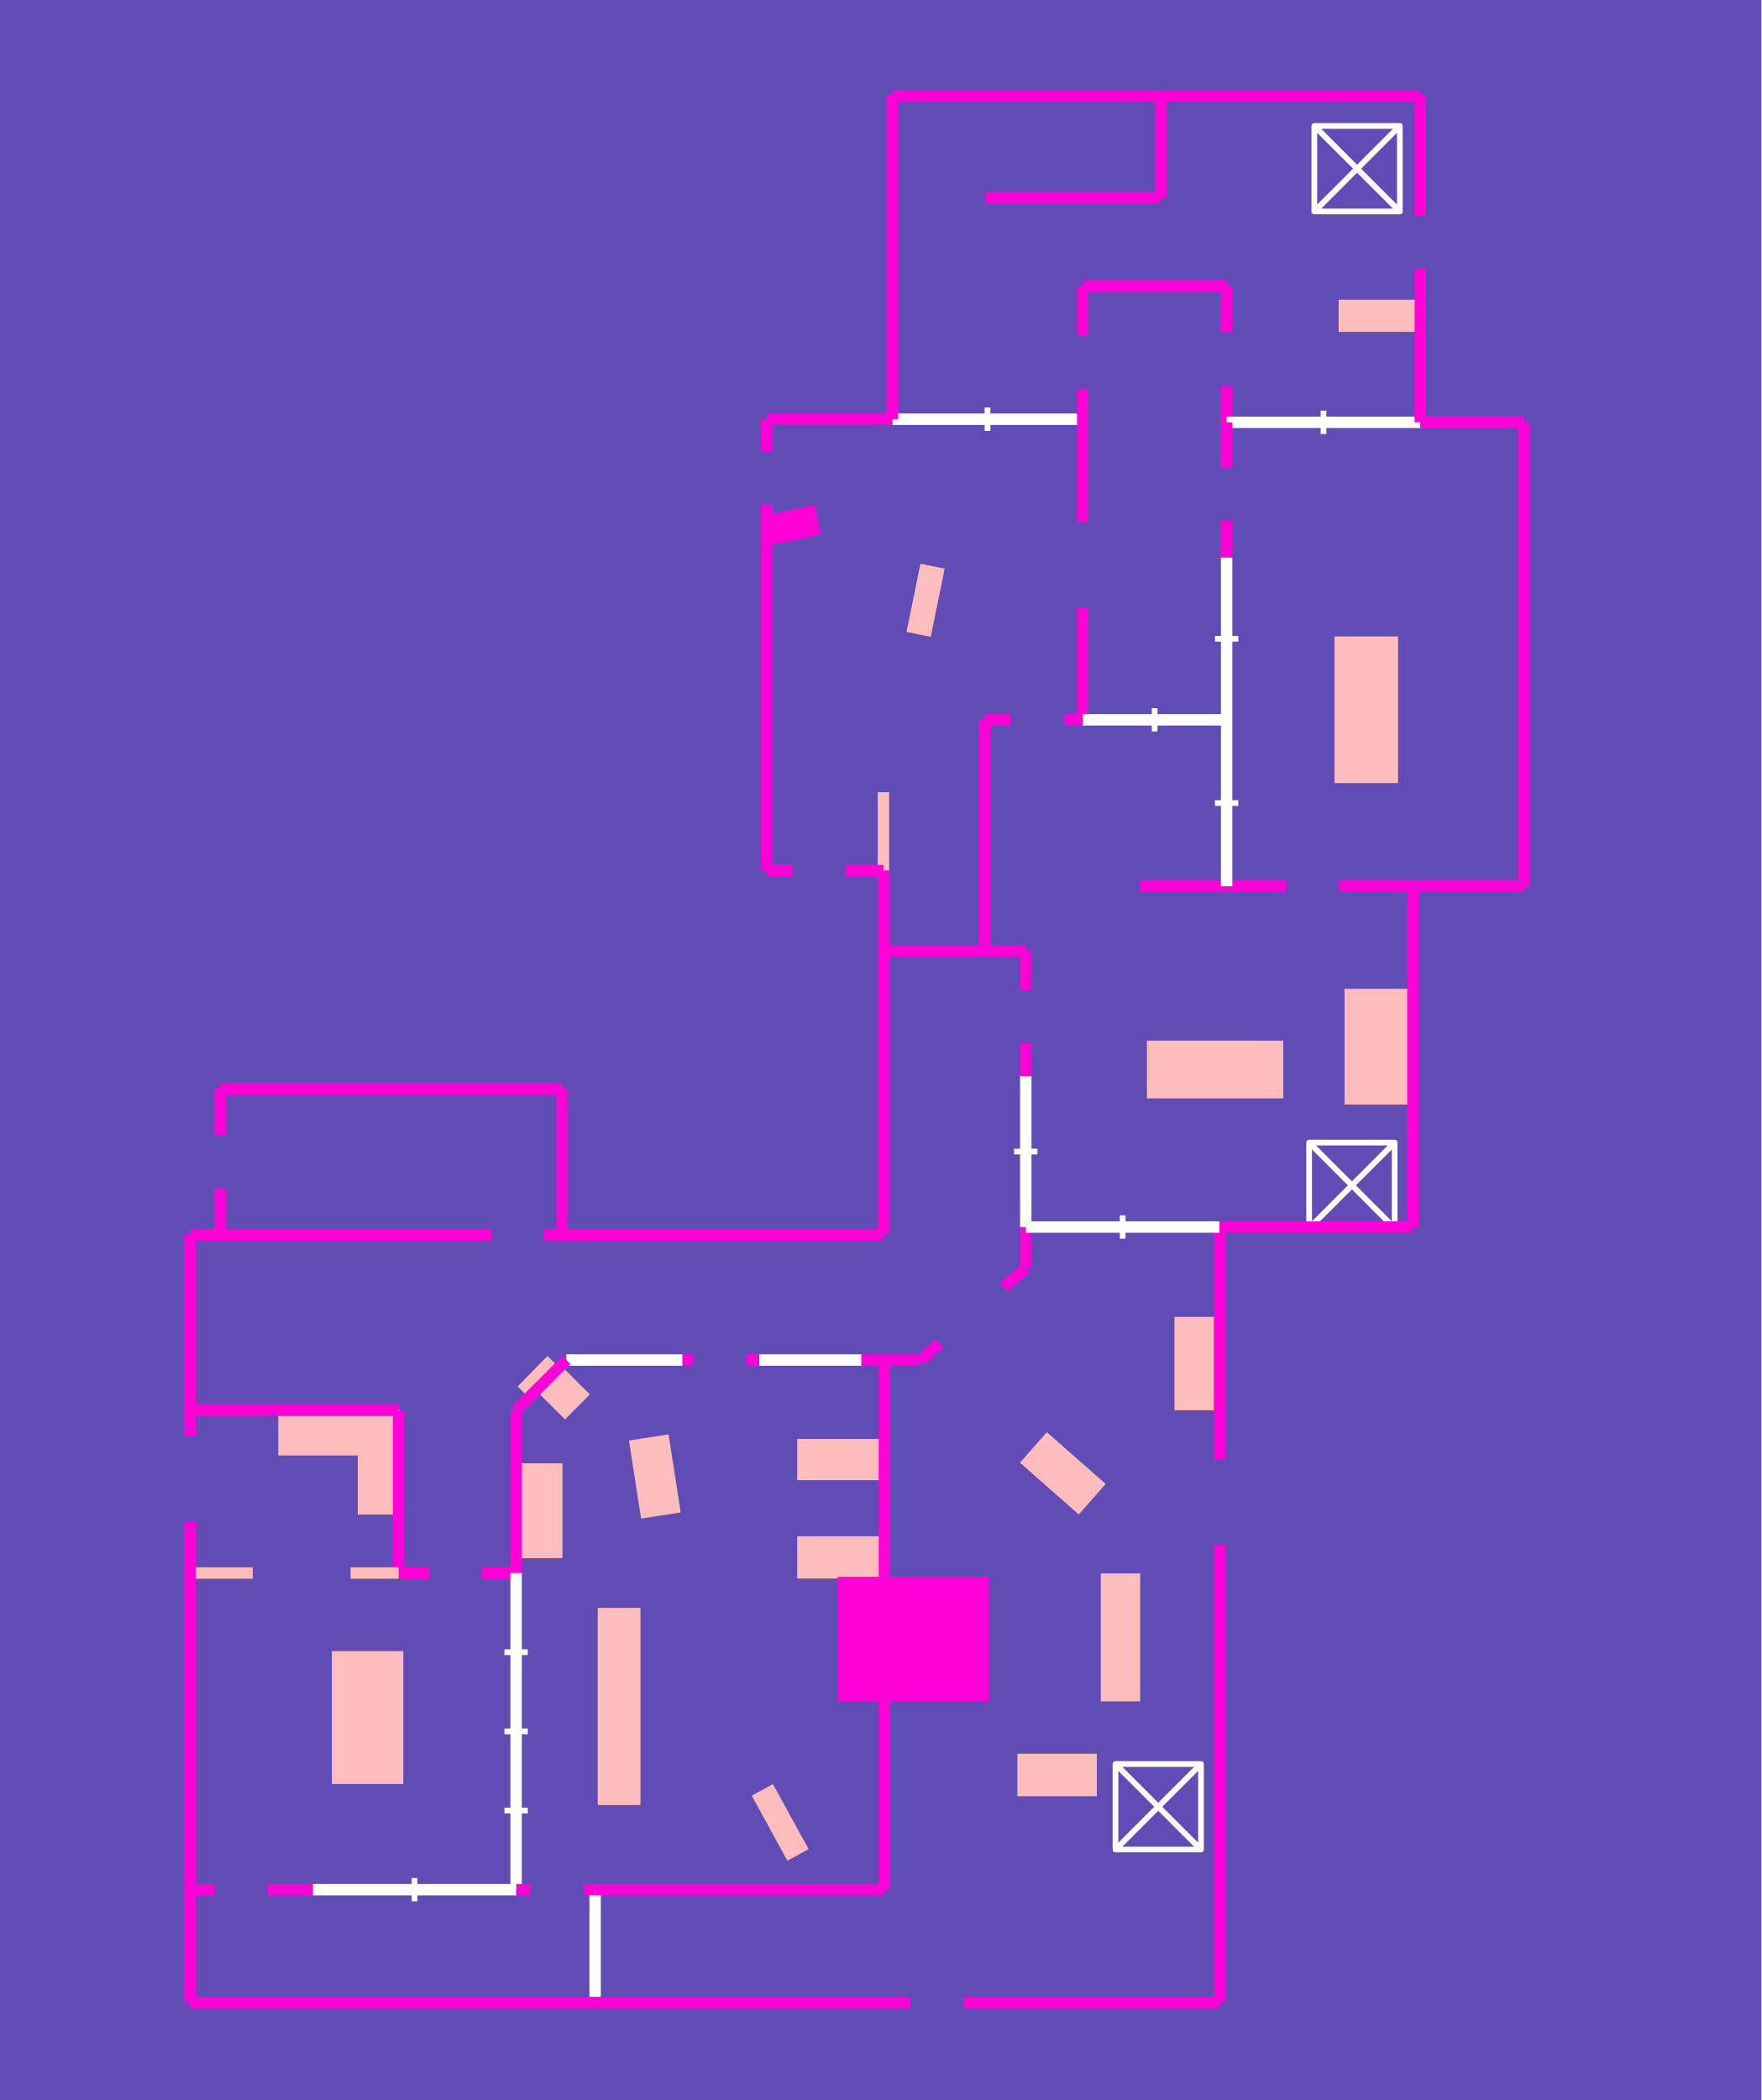
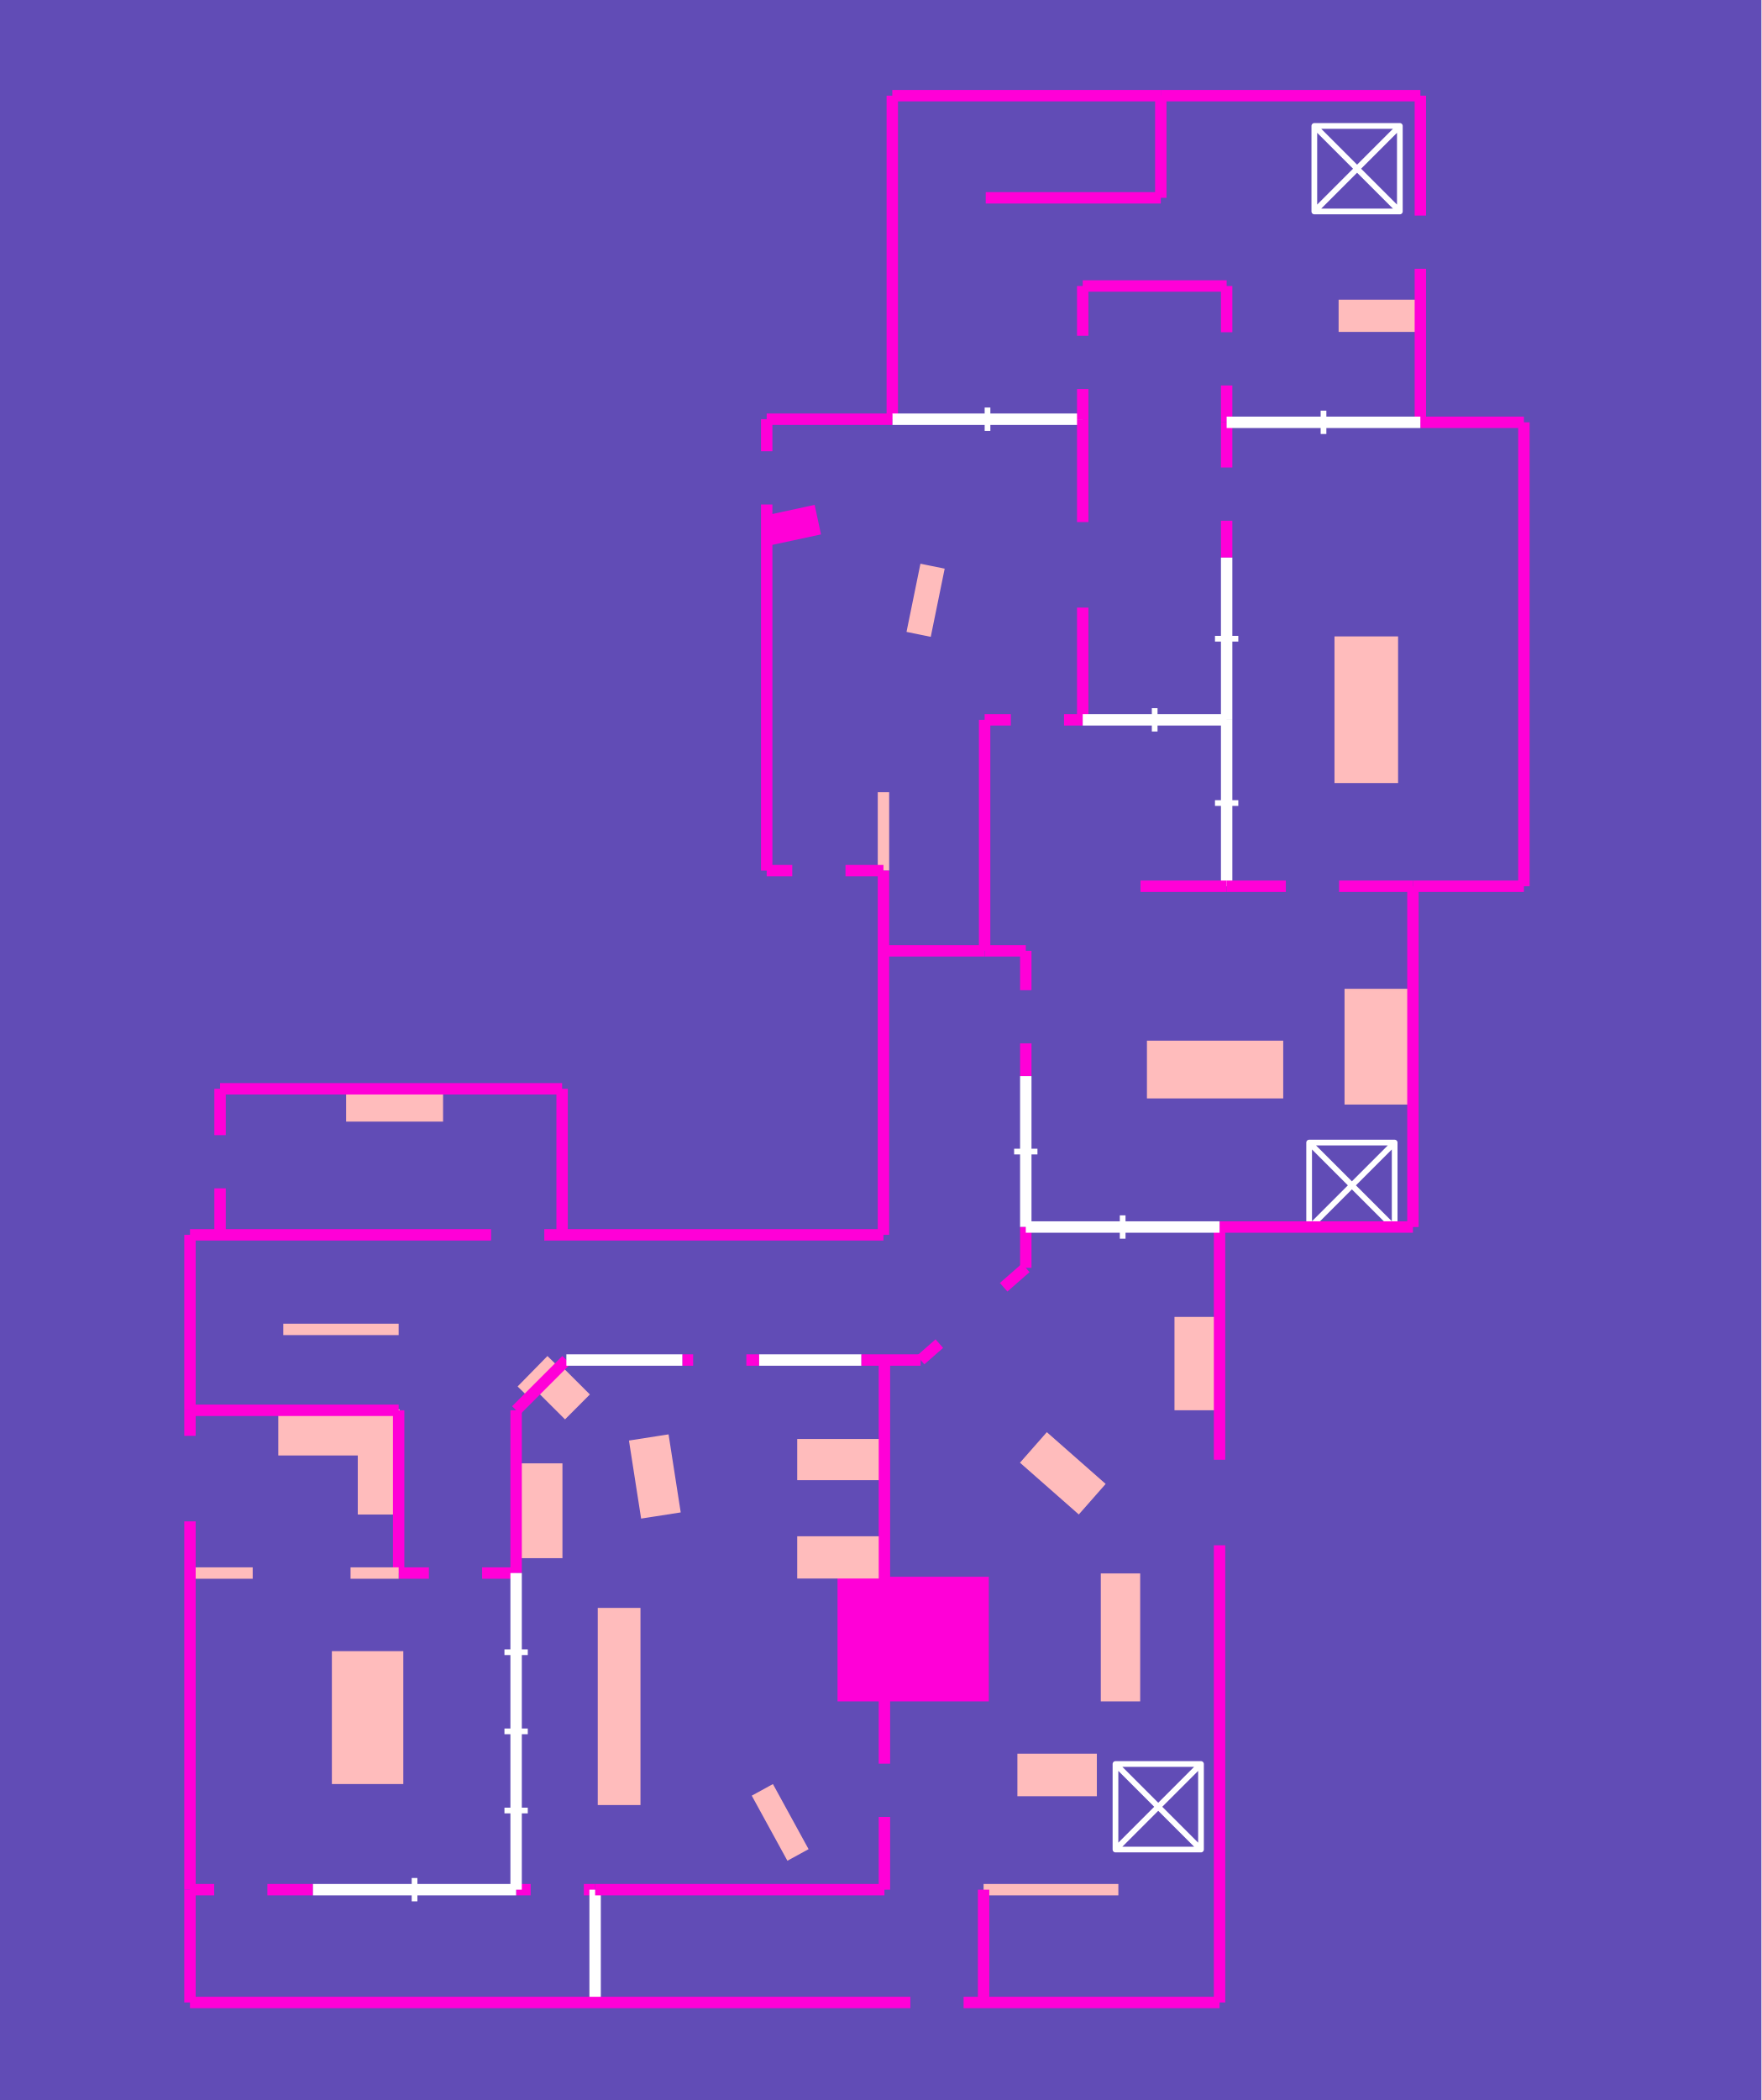
<svg xmlns="http://www.w3.org/2000/svg" viewBox="-335 -450 755 900">
  <rect fill="#614CB6" height="900" width="755" x="-335" y="-450" />
-   <path d="M7.101,-208.779 L44.11,-208.779 L44.11,-226.138 L7.101,-226.138 z" fill="#FFBCBC" stroke="#FFBCBC" stroke-width="0.75" transform="scale(1, -1)" />
-   <path d="M270.654,25.852 L241.715,25.852 L241.715,-23.004 L270.654,-23.004 z" fill="#FFBCBC" stroke="#FFBCBC" stroke-width="0.75" transform="scale(1, -1)" />
-   <path d="M7.101,-167.076 L44.11,-167.076 L44.11,-183.982 L7.101,-183.982 z" fill="#FFBCBC" stroke="#FFBCBC" stroke-width="0.75" transform="scale(1, -1)" />
  <path d="M24.381,-226.138 L88.481,-226.138 L88.481,-278.792 L24.381,-278.792 z" fill="#FF00D7" stroke="#FF00D7" stroke-width="0.75" transform="scale(1, -1)" />
-   <path d="M-108.027,-148.673 L-112.594,-144.195 L-100.329,-131.685 L-95.761,-136.163 z" fill="#FFBCBC" stroke="#FFBCBC" stroke-width="0.75" transform="scale(1, -1)" />
-   <path d="M-48.735,-165.156 L-43.637,-197.865 L-59.873,-200.396 L-64.971,-167.687 z" fill="#FFBCBC" stroke="#FFBCBC" stroke-width="0.75" transform="scale(1, -1)" />
-   <path d="M59.839,207.968 L69.493,205.996 L63.674,177.512 L54.02,179.484 z" fill="#FFBCBC" stroke="#FFBCBC" stroke-width="0.75" transform="scale(1, -1)" />
  <path d="M-192.366,-258.016 L-162.501,-258.016 L-162.501,-314.212 L-192.366,-314.212 z" fill="#FFBCBC" stroke="#FFBCBC" stroke-width="0.75" transform="scale(1, -1)" />
  <path d="M134.791,-319.435 L101.48,-319.435 L101.48,-301.958 L134.791,-301.958 z" fill="#FFBCBC" stroke="#FFBCBC" stroke-width="0.75" transform="scale(1, -1)" />
+   <path d="M153.363,-224.705 L137.23,-224.705 L137.23,-278.792 L153.363,-278.792 z" fill="#FFBCBC" stroke="#FFBCBC" stroke-width="0.75" transform="scale(1, -1)" />
+   <path d="M263.912,176.877 L237.405,176.877 L237.405,114.785 L263.912,114.785 z" fill="#FFBCBC" stroke="#FFBCBC" stroke-width="0.75" transform="scale(1, -1)" />
+   <path d="M187.761,-114.77 L168.814,-114.77 L168.814,-154.023 L187.761,-154.023 z" fill="#FFBCBC" stroke="#FFBCBC" stroke-width="0.75" transform="scale(1, -1)" />
+   <path d="M-78.399,-323.216 L-60.839,-323.216 L-60.839,-239.476 L-78.399,-239.476 z" fill="#FFBCBC" stroke="#FFBCBC" stroke-width="0.75" transform="scale(1, -1)" />
+   <path d="M-145.454,-16.622 L-186.256,-16.622 L-186.256,-30.314 L-145.454,-30.314 z" fill="#FFBCBC" stroke="#FFBCBC" stroke-width="0.75" transform="scale(1, -1)" />
+   <path d="M-113.767,-217.409 L-94.281,-217.409 L-94.281,-177.523 L-113.767,-177.523 z" fill="#FFBCBC" stroke="#FFBCBC" stroke-width="0.75" transform="scale(1, -1)" />
+   <path d="M-215.338,-173.402 L-164.12,-173.402 L-164.12,-154.414 L-215.338,-154.414 z" fill="#FFBCBC" stroke="#FFBCBC" stroke-width="0.75" transform="scale(1, -1)" />
  <path d="M-181.26,-198.71 L-164.12,-198.71 L-164.12,-154.414 L-181.26,-154.414 z" fill="#FFBCBC" stroke="#FFBCBC" stroke-width="0.75" transform="scale(1, -1)" />
+   <path d="M7.101,-167.076 L44.11,-167.076 L44.11,-183.982 L7.101,-183.982 z" fill="#FFBCBC" stroke="#FFBCBC" stroke-width="0.75" transform="scale(1, -1)" />
+   <path d="M-3.834,-315.107 L11.086,-342.349 L2.671,-346.958 L-12.25,-319.716 z" fill="#FFBCBC" stroke="#FFBCBC" stroke-width="0.75" transform="scale(1, -1)" />
+   <path d="M-108.027,-148.673 L-112.594,-144.195 L-100.329,-131.685 L-95.761,-136.163 z" fill="#FFBCBC" stroke="#FFBCBC" stroke-width="0.75" transform="scale(1, -1)" />
  <path d="M113.76,-164.312 L138.414,-186.004 L127.395,-198.528 L102.741,-176.836 z" fill="#FFBCBC" stroke="#FFBCBC" stroke-width="0.75" transform="scale(1, -1)" />
-   <path d="M-215.338,-173.402 L-164.12,-173.402 L-164.12,-154.414 L-215.338,-154.414 z" fill="#FFBCBC" stroke="#FFBCBC" stroke-width="0.75" transform="scale(1, -1)" />
-   <path d="M-78.399,-323.216 L-60.839,-323.216 L-60.839,-239.476 L-78.399,-239.476 z" fill="#FFBCBC" stroke="#FFBCBC" stroke-width="0.75" transform="scale(1, -1)" />
-   <path d="M-3.834,-315.107 L11.086,-342.349 L2.671,-346.958 L-12.25,-319.716 z" fill="#FFBCBC" stroke="#FFBCBC" stroke-width="0.75" transform="scale(1, -1)" />
  <path d="M239.173,321.188 L273.839,321.188 L273.839,308.13 L239.173,308.13 z" fill="#FFBCBC" stroke="#FFBCBC" stroke-width="0.75" transform="scale(1, -1)" />
  <path d="M214.677,-20.38 L157.012,-20.38 L157.012,3.623 L214.677,3.623 z" fill="#FFBCBC" stroke="#FFBCBC" stroke-width="0.75" transform="scale(1, -1)" />
+   <path d="M16.474,221.258 L-3.791,216.892 L-6.358,228.805 L13.907,233.172 z" fill="#FF00D7" stroke="#FF00D7" stroke-width="0.75" transform="scale(1, -1)" />
+   <path d="M270.654,25.852 L241.715,25.852 L241.715,-23.004 L270.654,-23.004 z" fill="#FFBCBC" stroke="#FFBCBC" stroke-width="0.75" transform="scale(1, -1)" />
+   <path d="M-48.735,-165.156 L-43.637,-197.865 L-59.873,-200.396 L-64.971,-167.687 z" fill="#FFBCBC" stroke="#FFBCBC" stroke-width="0.75" transform="scale(1, -1)" />
+   <path d="M7.101,-208.779 L44.11,-208.779 L44.11,-226.138 L7.101,-226.138 z" fill="#FFBCBC" stroke="#FFBCBC" stroke-width="0.75" transform="scale(1, -1)" />
+   <path d="M59.839,207.968 L69.493,205.996 L63.674,177.512 L54.02,179.484 z" fill="#FFBCBC" stroke="#FFBCBC" stroke-width="0.75" transform="scale(1, -1)" />
  <path d="M-82.677,-147.626 L-92.803,-157.78 L-104.984,-145.631 L-94.858,-135.477 z" fill="#FFBCBC" stroke="#FFBCBC" stroke-width="0.75" transform="scale(1, -1)" />
-   <path d="M153.363,-224.705 L137.23,-224.705 L137.23,-278.792 L153.363,-278.792 z" fill="#FFBCBC" stroke="#FFBCBC" stroke-width="0.75" transform="scale(1, -1)" />
-   <path d="M-113.767,-217.409 L-94.281,-217.409 L-94.281,-177.523 L-113.767,-177.523 z" fill="#FFBCBC" stroke="#FFBCBC" stroke-width="0.75" transform="scale(1, -1)" />
-   <path d="M187.761,-114.77 L168.814,-114.77 L168.814,-154.023 L187.761,-154.023 z" fill="#FFBCBC" stroke="#FFBCBC" stroke-width="0.75" transform="scale(1, -1)" />
-   <path d="M16.474,221.258 L-3.791,216.892 L-6.358,228.805 L13.907,233.172 z" fill="#FF00D7" stroke="#FF00D7" stroke-width="0.75" transform="scale(1, -1)" />
-   <path d="M263.912,176.877 L237.405,176.877 L237.405,114.785 L263.912,114.785 z" fill="#FFBCBC" stroke="#FFBCBC" stroke-width="0.75" transform="scale(1, -1)" />
  <path d="M143.147,-342.658 L179.807,-305.998 L143.147,-305.998 L179.807,-342.658 L143.147,-342.658 L143.147,-305.998 L179.807,-305.998 L179.807,-342.658 z" fill="none" stroke="#FFFFFF" stroke-linejoin="round" stroke-width="2.444" transform="scale(1, -1)" />
  <path d="M226.161,-76.337 L262.821,-39.677 L226.161,-39.677 L262.821,-76.337 L226.161,-76.337 L226.161,-39.677 L262.821,-39.677 L262.821,-76.337 z" fill="none" stroke="#FFFFFF" stroke-linejoin="round" stroke-width="2.444" transform="scale(1, -1)" />
  <path d="M228.385,359.372 L265.044,396.032 L228.385,396.032 L265.044,359.372 L228.385,359.372 L228.385,396.032 L265.044,396.032 L265.044,359.372 z" fill="none" stroke="#FFFFFF" stroke-linejoin="round" stroke-width="2.444" transform="scale(1, -1)" />
-   <path d="M190.8,327.428 L190.8,307.61 z" fill="none" stroke="#FF00D7" stroke-width="4.888" transform="scale(1, -1)" />
-   <path d="M190.8,284.8 L190.8,269.006 z" fill="none" stroke="#FF00D7" stroke-width="4.888" transform="scale(1, -1)" />
-   <path d="M-9.587,-132.871 L34.251,-132.871 z" fill="none" stroke="#FFFFFF" stroke-width="4.888" transform="scale(1, -1)" />
-   <path d="M270.654,-75.867 L270.654,70.174 z" fill="none" stroke="#FF00D7" stroke-width="4.888" transform="scale(1, -1)" />
-   <path d="M-94.047,-79.217 L-94.047,-16.623 z" fill="none" stroke="#FF00D7" stroke-width="4.888" transform="scale(1, -1)" />
+   <path d="M-253.567,-224.165 L-226.681,-224.165 z" fill="none" stroke="#FFBCBC" stroke-width="4.888" transform="scale(1, -1)" />
+   <path d="M47.482,409 L47.482,270.339 z" fill="none" stroke="#FF00D7" stroke-width="4.888" transform="scale(1, -1)" />
+   <path d="M-94.047,-16.623 L-240.674,-16.623 z" fill="none" stroke="#FF00D7" stroke-width="4.888" transform="scale(1, -1)" />
+   <path d="M47.482,270.339 L129.109,270.339 z" fill="none" stroke="#FFFFFF" stroke-width="4.888" transform="scale(1, -1)" />
+   <path d="M88.296,265.339 L88.296,275.339 z" fill="none" stroke="#FFFFFF" stroke-width="2.444" transform="scale(1, -1)" />
+   <path d="M-253.567,-154.414 L-253.567,-165.358 z" fill="none" stroke="#FF00D7" stroke-width="4.888" transform="scale(1, -1)" />
+   <path d="M-253.567,-202.018 L-253.567,-359.859 z" fill="none" stroke="#FF00D7" stroke-width="4.888" transform="scale(1, -1)" />
+   <path d="M273.839,409 L162.574,409 z" fill="none" stroke="#FF00D7" stroke-width="4.888" transform="scale(1, -1)" />
  <path d="M-113.767,-224.165 L-128.345,-224.165 z" fill="none" stroke="#FF00D7" stroke-width="4.888" transform="scale(1, -1)" />
  <path d="M-151.155,-224.165 L-164.12,-224.165 z" fill="none" stroke="#FF00D7" stroke-width="4.888" transform="scale(1, -1)" />
+   <path d="M129.109,141.501 L129.109,189.597 z" fill="none" stroke="#FF00D7" stroke-width="4.888" transform="scale(1, -1)" />
+   <path d="M129.109,226.256 L129.109,270.339 z" fill="none" stroke="#FF00D7" stroke-width="4.888" transform="scale(1, -1)" />
+   <path d="M162.574,365.223 L162.574,409 z" fill="none" stroke="#FF00D7" stroke-width="4.888" transform="scale(1, -1)" />
+   <path d="M190.8,70.174 L190.8,141.501 z" fill="none" stroke="#FFFFFF" stroke-width="4.888" transform="scale(1, -1)" />
+   <path d="M195.8,105.838 L185.8,105.838 z" fill="none" stroke="#FFFFFF" stroke-width="2.444" transform="scale(1, -1)" />
  <path d="M104.703,-11.194 L104.703,2.828 z" fill="none" stroke="#FF00D7" stroke-width="4.888" transform="scale(1, -1)" />
  <path d="M104.703,25.638 L104.703,42.501 z" fill="none" stroke="#FF00D7" stroke-width="4.888" transform="scale(1, -1)" />
-   <path d="M47.482,270.339 L129.109,270.339 z" fill="none" stroke="#FFFFFF" stroke-width="4.888" transform="scale(1, -1)" />
-   <path d="M88.296,265.339 L88.296,275.339 z" fill="none" stroke="#FFFFFF" stroke-width="2.444" transform="scale(1, -1)" />
-   <path d="M59.62,-132.871 L67.644,-125.839 z" fill="none" stroke="#FF00D7" stroke-width="4.888" transform="scale(1, -1)" />
-   <path d="M95.214,-101.676 L104.703,-93.361 z" fill="none" stroke="#FF00D7" stroke-width="4.888" transform="scale(1, -1)" />
-   <path d="M-79.903,-359.859 L-79.903,-408.211 z" fill="none" stroke="#FFFFFF" stroke-width="4.888" transform="scale(1, -1)" />
-   <path d="M190.8,269.006 L273.839,269.006 z" fill="none" stroke="#FFFFFF" stroke-width="4.888" transform="scale(1, -1)" />
-   <path d="M232.32,264.006 L232.32,274.006 z" fill="none" stroke="#FFFFFF" stroke-width="2.444" transform="scale(1, -1)" />
-   <path d="M-113.767,-154.414 L-113.767,-224.165 z" fill="none" stroke="#FF00D7" stroke-width="4.888" transform="scale(1, -1)" />
-   <path d="M43.695,42.501 L87.058,42.501 z" fill="none" stroke="#FF00D7" stroke-width="4.888" transform="scale(1, -1)" />
-   <path d="M-253.567,-359.859 L-253.567,-408.211 z" fill="none" stroke="#FF00D7" stroke-width="4.888" transform="scale(1, -1)" />
-   <path d="M-6.358,270.339 L-6.358,256.605 z" fill="none" stroke="#FF00D7" stroke-width="4.888" transform="scale(1, -1)" />
-   <path d="M-6.358,233.795 L-6.358,76.864 z" fill="none" stroke="#FF00D7" stroke-width="4.888" transform="scale(1, -1)" />
-   <path d="M43.695,110.48 L43.695,76.864 z" fill="none" stroke="#FFBCBC" stroke-width="4.888" transform="scale(1, -1)" />
-   <path d="M104.703,-93.361 L104.703,-75.867 z" fill="none" stroke="#FF00D7" stroke-width="4.888" transform="scale(1, -1)" />
-   <path d="M190.8,269.006 L190.8,249.644 z" fill="none" stroke="#FF00D7" stroke-width="4.888" transform="scale(1, -1)" />
-   <path d="M190.8,226.834 L190.8,211.027 z" fill="none" stroke="#FF00D7" stroke-width="4.888" transform="scale(1, -1)" />
-   <path d="M59.62,-132.871 L34.251,-132.871 z" fill="none" stroke="#FF00D7" stroke-width="4.888" transform="scale(1, -1)" />
-   <path d="M87.529,365.223 L162.574,365.223 z" fill="none" stroke="#FF00D7" stroke-width="4.888" transform="scale(1, -1)" />
-   <path d="M47.482,270.339 L-6.358,270.339 z" fill="none" stroke="#FF00D7" stroke-width="4.888" transform="scale(1, -1)" />
-   <path d="M43.695,-79.217 L-101.686,-79.217 z" fill="none" stroke="#FF00D7" stroke-width="4.888" transform="scale(1, -1)" />
-   <path d="M-124.496,-79.217 L-253.567,-79.217 z" fill="none" stroke="#FF00D7" stroke-width="4.888" transform="scale(1, -1)" />
-   <path d="M-92.225,-132.871 L-42.444,-132.871 z" fill="none" stroke="#FFFFFF" stroke-width="4.888" transform="scale(1, -1)" />
-   <path d="M-240.674,-16.623 L-240.674,-36.486 z" fill="none" stroke="#FF00D7" stroke-width="4.888" transform="scale(1, -1)" />
-   <path d="M-240.674,-59.296 L-240.674,-79.217 z" fill="none" stroke="#FF00D7" stroke-width="4.888" transform="scale(1, -1)" />
-   <path d="M-164.12,-154.414 L-253.567,-154.414 z" fill="none" stroke="#FF00D7" stroke-width="4.888" transform="scale(1, -1)" />
-   <path d="M-253.567,-224.165 L-226.681,-224.165 z" fill="none" stroke="#FFBCBC" stroke-width="4.888" transform="scale(1, -1)" />
-   <path d="M190.8,141.501 L190.8,211.027 z" fill="none" stroke="#FFFFFF" stroke-width="4.888" transform="scale(1, -1)" />
-   <path d="M195.8,176.264 L185.8,176.264 z" fill="none" stroke="#FFFFFF" stroke-width="2.444" transform="scale(1, -1)" />
-   <path d="M-94.047,-16.623 L-240.674,-16.623 z" fill="none" stroke="#FF00D7" stroke-width="4.888" transform="scale(1, -1)" />
-   <path d="M87.058,141.501 L98.288,141.501 z" fill="none" stroke="#FF00D7" stroke-width="4.888" transform="scale(1, -1)" />
-   <path d="M121.098,141.501 L129.109,141.501 z" fill="none" stroke="#FF00D7" stroke-width="4.888" transform="scale(1, -1)" />
-   <path d="M162.574,409 L47.482,409 z" fill="none" stroke="#FF00D7" stroke-width="4.888" transform="scale(1, -1)" />
-   <path d="M129.109,141.501 L129.109,189.597 z" fill="none" stroke="#FF00D7" stroke-width="4.888" transform="scale(1, -1)" />
-   <path d="M129.109,226.256 L129.109,270.339 z" fill="none" stroke="#FF00D7" stroke-width="4.888" transform="scale(1, -1)" />
-   <path d="M87.058,141.501 L87.058,42.501 z" fill="none" stroke="#FF00D7" stroke-width="4.888" transform="scale(1, -1)" />
+   <path d="M-164.12,-224.165 L-164.12,-154.414 z" fill="none" stroke="#FF00D7" stroke-width="4.888" transform="scale(1, -1)" />
  <path d="M-200.839,-359.859 L-220.379,-359.859 z" fill="none" stroke="#FF00D7" stroke-width="4.888" transform="scale(1, -1)" />
  <path d="M-243.189,-359.859 L-253.567,-359.859 z" fill="none" stroke="#FF00D7" stroke-width="4.888" transform="scale(1, -1)" />
-   <path d="M43.695,-79.217 L43.695,76.864 z" fill="none" stroke="#FF00D7" stroke-width="4.888" transform="scale(1, -1)" />
-   <path d="M87.058,42.501 L104.703,42.501 z" fill="none" stroke="#FF00D7" stroke-width="4.888" transform="scale(1, -1)" />
-   <path d="M190.8,70.174 L216.17,70.174 z" fill="none" stroke="#FF00D7" stroke-width="4.888" transform="scale(1, -1)" />
-   <path d="M238.981,70.174 L270.654,70.174 z" fill="none" stroke="#FF00D7" stroke-width="4.888" transform="scale(1, -1)" />
-   <path d="M47.482,409 L47.482,270.339 z" fill="none" stroke="#FF00D7" stroke-width="4.888" transform="scale(1, -1)" />
-   <path d="M-253.567,-408.211 L55.233,-408.211 z" fill="none" stroke="#FF00D7" stroke-width="4.888" transform="scale(1, -1)" />
-   <path d="M78.043,-408.211 L187.761,-408.211 z" fill="none" stroke="#FF00D7" stroke-width="4.888" transform="scale(1, -1)" />
+   <path d="M104.703,-11.194 L104.703,-75.867 z" fill="none" stroke="#FFFFFF" stroke-width="4.888" transform="scale(1, -1)" />
+   <path d="M99.703,-43.531 L109.703,-43.531 z" fill="none" stroke="#FFFFFF" stroke-width="2.444" transform="scale(1, -1)" />
+   <path d="M-253.567,-79.217 L-253.567,-154.414 z" fill="none" stroke="#FF00D7" stroke-width="4.888" transform="scale(1, -1)" />
+   <path d="M318.221,70.174 L318.221,269.006 z" fill="none" stroke="#FF00D7" stroke-width="4.888" transform="scale(1, -1)" />
+   <path d="M187.761,-75.867 L270.654,-75.867 z" fill="none" stroke="#FF00D7" stroke-width="4.888" transform="scale(1, -1)" />
+   <path d="M104.703,-93.361 L104.703,-75.867 z" fill="none" stroke="#FF00D7" stroke-width="4.888" transform="scale(1, -1)" />
  <path d="M318.221,269.006 L273.839,269.006 z" fill="none" stroke="#FF00D7" stroke-width="4.888" transform="scale(1, -1)" />
  <path d="M187.761,-408.211 L187.761,-212.263 z" fill="none" stroke="#FF00D7" stroke-width="4.888" transform="scale(1, -1)" />
  <path d="M187.761,-175.604 L187.761,-75.867 z" fill="none" stroke="#FF00D7" stroke-width="4.888" transform="scale(1, -1)" />
-   <path d="M-9.587,-132.871 L-15.076,-132.871 z" fill="none" stroke="#FF00D7" stroke-width="4.888" transform="scale(1, -1)" />
-   <path d="M-37.887,-132.871 L-42.444,-132.871 z" fill="none" stroke="#FF00D7" stroke-width="4.888" transform="scale(1, -1)" />
+   <path d="M-113.767,-154.414 L-113.767,-224.165 z" fill="none" stroke="#FF00D7" stroke-width="4.888" transform="scale(1, -1)" />
+   <path d="M-92.225,-132.871 L-113.767,-154.414 z" fill="none" stroke="#FF00D7" stroke-width="4.888" transform="scale(1, -1)" />
+   <path d="M87.529,365.223 L162.574,365.223 z" fill="none" stroke="#FF00D7" stroke-width="4.888" transform="scale(1, -1)" />
+   <path d="M104.703,-75.867 L187.761,-75.867 z" fill="none" stroke="#FFFFFF" stroke-width="4.888" transform="scale(1, -1)" />
+   <path d="M146.232,-80.867 L146.232,-70.867 z" fill="none" stroke="#FFFFFF" stroke-width="2.444" transform="scale(1, -1)" />
+   <path d="M-92.225,-132.871 L-42.444,-132.871 z" fill="none" stroke="#FFFFFF" stroke-width="4.888" transform="scale(1, -1)" />
+   <path d="M-94.047,-79.217 L-94.047,-16.623 z" fill="none" stroke="#FF00D7" stroke-width="4.888" transform="scale(1, -1)" />
+   <path d="M87.058,141.501 L98.288,141.501 z" fill="none" stroke="#FF00D7" stroke-width="4.888" transform="scale(1, -1)" />
+   <path d="M121.098,141.501 L129.109,141.501 z" fill="none" stroke="#FF00D7" stroke-width="4.888" transform="scale(1, -1)" />
+   <path d="M-164.12,-119.742 L-213.57,-119.742 z" fill="none" stroke="#FFBCBC" stroke-width="4.888" transform="scale(1, -1)" />
+   <path d="M-79.903,-359.859 L-84.732,-359.859 z" fill="none" stroke="#FF00D7" stroke-width="4.888" transform="scale(1, -1)" />
+   <path d="M-107.543,-359.859 L-113.767,-359.859 z" fill="none" stroke="#FF00D7" stroke-width="4.888" transform="scale(1, -1)" />
+   <path d="M43.695,110.48 L43.695,76.864 z" fill="none" stroke="#FFBCBC" stroke-width="4.888" transform="scale(1, -1)" />
+   <path d="M43.695,-79.217 L-101.686,-79.217 z" fill="none" stroke="#FF00D7" stroke-width="4.888" transform="scale(1, -1)" />
+   <path d="M-124.496,-79.217 L-253.567,-79.217 z" fill="none" stroke="#FF00D7" stroke-width="4.888" transform="scale(1, -1)" />
+   <path d="M190.8,269.006 L190.8,249.644 z" fill="none" stroke="#FF00D7" stroke-width="4.888" transform="scale(1, -1)" />
+   <path d="M190.8,226.834 L190.8,211.027 z" fill="none" stroke="#FF00D7" stroke-width="4.888" transform="scale(1, -1)" />
  <path d="M-113.767,-359.859 L-113.767,-224.165 z" fill="none" stroke="#FFFFFF" stroke-width="4.888" transform="scale(1, -1)" />
  <path d="M-108.767,-325.935 L-118.767,-325.935 z" fill="none" stroke="#FFFFFF" stroke-width="2.444" transform="scale(1, -1)" />
  <path d="M-108.767,-292.012 L-118.767,-292.012 z" fill="none" stroke="#FFFFFF" stroke-width="2.444" transform="scale(1, -1)" />
  <path d="M-108.767,-258.089 L-118.767,-258.089 z" fill="none" stroke="#FFFFFF" stroke-width="2.444" transform="scale(1, -1)" />
+   <path d="M153.884,70.174 L190.8,70.174 z" fill="none" stroke="#FF00D7" stroke-width="4.888" transform="scale(1, -1)" />
+   <path d="M270.654,70.174 L318.221,70.174 z" fill="none" stroke="#FF00D7" stroke-width="4.888" transform="scale(1, -1)" />
+   <path d="M144.384,-359.859 L86.614,-359.859 z" fill="none" stroke="#FFBCBC" stroke-width="4.888" transform="scale(1, -1)" />
+   <path d="M87.058,42.501 L104.703,42.501 z" fill="none" stroke="#FF00D7" stroke-width="4.888" transform="scale(1, -1)" />
+   <path d="M-79.903,-359.859 L-79.903,-408.211 z" fill="none" stroke="#FFFFFF" stroke-width="4.888" transform="scale(1, -1)" />
+   <path d="M47.482,270.339 L-6.358,270.339 z" fill="none" stroke="#FF00D7" stroke-width="4.888" transform="scale(1, -1)" />
+   <path d="M-253.567,-359.859 L-253.567,-408.211 z" fill="none" stroke="#FF00D7" stroke-width="4.888" transform="scale(1, -1)" />
+   <path d="M-9.587,-132.871 L-15.076,-132.871 z" fill="none" stroke="#FF00D7" stroke-width="4.888" transform="scale(1, -1)" />
+   <path d="M-37.887,-132.871 L-42.444,-132.871 z" fill="none" stroke="#FF00D7" stroke-width="4.888" transform="scale(1, -1)" />
+   <path d="M43.695,42.501 L87.058,42.501 z" fill="none" stroke="#FF00D7" stroke-width="4.888" transform="scale(1, -1)" />
+   <path d="M-9.587,-132.871 L34.251,-132.871 z" fill="none" stroke="#FFFFFF" stroke-width="4.888" transform="scale(1, -1)" />
+   <path d="M-253.567,-408.211 L55.233,-408.211 z" fill="none" stroke="#FF00D7" stroke-width="4.888" transform="scale(1, -1)" />
+   <path d="M78.043,-408.211 L187.761,-408.211 z" fill="none" stroke="#FF00D7" stroke-width="4.888" transform="scale(1, -1)" />
+   <path d="M270.654,-75.867 L270.654,70.174 z" fill="none" stroke="#FF00D7" stroke-width="4.888" transform="scale(1, -1)" />
+   <path d="M-6.358,270.339 L-6.358,256.605 z" fill="none" stroke="#FF00D7" stroke-width="4.888" transform="scale(1, -1)" />
+   <path d="M-6.358,233.795 L-6.358,76.864 z" fill="none" stroke="#FF00D7" stroke-width="4.888" transform="scale(1, -1)" />
+   <path d="M190.8,327.428 L190.8,307.61 z" fill="none" stroke="#FF00D7" stroke-width="4.888" transform="scale(1, -1)" />
+   <path d="M190.8,284.8 L190.8,269.006 z" fill="none" stroke="#FF00D7" stroke-width="4.888" transform="scale(1, -1)" />
+   <path d="M273.839,269.006 L273.839,334.807 z" fill="none" stroke="#FF00D7" stroke-width="4.888" transform="scale(1, -1)" />
+   <path d="M273.839,357.617 L273.839,409 z" fill="none" stroke="#FF00D7" stroke-width="4.888" transform="scale(1, -1)" />
+   <path d="M59.62,-132.871 L34.251,-132.871 z" fill="none" stroke="#FF00D7" stroke-width="4.888" transform="scale(1, -1)" />
+   <path d="M-200.839,-359.859 L-113.767,-359.859 z" fill="none" stroke="#FFFFFF" stroke-width="4.888" transform="scale(1, -1)" />
+   <path d="M-157.303,-364.859 L-157.303,-354.859 z" fill="none" stroke="#FFFFFF" stroke-width="2.444" transform="scale(1, -1)" />
+   <path d="M190.8,70.174 L216.17,70.174 z" fill="none" stroke="#FF00D7" stroke-width="4.888" transform="scale(1, -1)" />
+   <path d="M238.981,70.174 L270.654,70.174 z" fill="none" stroke="#FF00D7" stroke-width="4.888" transform="scale(1, -1)" />
+   <path d="M87.058,141.501 L87.058,42.501 z" fill="none" stroke="#FF00D7" stroke-width="4.888" transform="scale(1, -1)" />
+   <path d="M162.574,409 L47.482,409 z" fill="none" stroke="#FF00D7" stroke-width="4.888" transform="scale(1, -1)" />
+   <path d="M190.8,269.006 L273.839,269.006 z" fill="none" stroke="#FFFFFF" stroke-width="4.888" transform="scale(1, -1)" />
+   <path d="M232.32,264.006 L232.32,274.006 z" fill="none" stroke="#FFFFFF" stroke-width="2.444" transform="scale(1, -1)" />
+   <path d="M190.8,141.501 L190.8,211.027 z" fill="none" stroke="#FFFFFF" stroke-width="4.888" transform="scale(1, -1)" />
+   <path d="M195.8,176.264 L185.8,176.264 z" fill="none" stroke="#FFFFFF" stroke-width="2.444" transform="scale(1, -1)" />
+   <path d="M-164.12,-154.414 L-253.567,-154.414 z" fill="none" stroke="#FF00D7" stroke-width="4.888" transform="scale(1, -1)" />
+   <path d="M44.11,-359.859 L44.11,-328.677 z" fill="none" stroke="#FF00D7" stroke-width="4.888" transform="scale(1, -1)" />
+   <path d="M44.11,-305.866 L44.11,-132.871 z" fill="none" stroke="#FF00D7" stroke-width="4.888" transform="scale(1, -1)" />
+   <path d="M43.695,-79.217 L43.695,76.864 z" fill="none" stroke="#FF00D7" stroke-width="4.888" transform="scale(1, -1)" />
+   <path d="M129.109,327.428 L190.8,327.428 z" fill="none" stroke="#FF00D7" stroke-width="4.888" transform="scale(1, -1)" />
+   <path d="M59.62,-132.871 L67.644,-125.839 z" fill="none" stroke="#FF00D7" stroke-width="4.888" transform="scale(1, -1)" />
+   <path d="M95.214,-101.676 L104.703,-93.361 z" fill="none" stroke="#FF00D7" stroke-width="4.888" transform="scale(1, -1)" />
+   <path d="M-184.737,-224.165 L-164.12,-224.165 z" fill="none" stroke="#FFBCBC" stroke-width="4.888" transform="scale(1, -1)" />
+   <path d="M44.11,-359.859 L-79.903,-359.859 z" fill="none" stroke="#FF00D7" stroke-width="4.888" transform="scale(1, -1)" />
+   <path d="M190.8,141.501 L129.109,141.501 z" fill="none" stroke="#FFFFFF" stroke-width="4.888" transform="scale(1, -1)" />
+   <path d="M159.955,146.501 L159.955,136.501 z" fill="none" stroke="#FFFFFF" stroke-width="2.444" transform="scale(1, -1)" />
+   <path d="M86.614,-408.211 L86.614,-359.859 z" fill="none" stroke="#FF00D7" stroke-width="4.888" transform="scale(1, -1)" />
+   <path d="M129.109,327.428 L129.109,306.099 z" fill="none" stroke="#FF00D7" stroke-width="4.888" transform="scale(1, -1)" />
+   <path d="M129.109,283.289 L129.109,270.339 z" fill="none" stroke="#FF00D7" stroke-width="4.888" transform="scale(1, -1)" />
  <path d="M-6.358,76.864 L4.607,76.864 z" fill="none" stroke="#FF00D7" stroke-width="4.888" transform="scale(1, -1)" />
  <path d="M27.418,76.864 L43.695,76.864 z" fill="none" stroke="#FF00D7" stroke-width="4.888" transform="scale(1, -1)" />
-   <path d="M318.221,70.174 L318.221,269.006 z" fill="none" stroke="#FF00D7" stroke-width="4.888" transform="scale(1, -1)" />
-   <path d="M153.884,70.174 L190.8,70.174 z" fill="none" stroke="#FF00D7" stroke-width="4.888" transform="scale(1, -1)" />
-   <path d="M129.109,327.428 L129.109,306.099 z" fill="none" stroke="#FF00D7" stroke-width="4.888" transform="scale(1, -1)" />
-   <path d="M129.109,283.289 L129.109,270.339 z" fill="none" stroke="#FF00D7" stroke-width="4.888" transform="scale(1, -1)" />
-   <path d="M-164.12,-224.165 L-164.12,-154.414 z" fill="none" stroke="#FF00D7" stroke-width="4.888" transform="scale(1, -1)" />
-   <path d="M129.109,327.428 L190.8,327.428 z" fill="none" stroke="#FF00D7" stroke-width="4.888" transform="scale(1, -1)" />
-   <path d="M-79.903,-359.859 L-84.732,-359.859 z" fill="none" stroke="#FF00D7" stroke-width="4.888" transform="scale(1, -1)" />
-   <path d="M-107.543,-359.859 L-113.767,-359.859 z" fill="none" stroke="#FF00D7" stroke-width="4.888" transform="scale(1, -1)" />
-   <path d="M104.703,-75.867 L187.761,-75.867 z" fill="none" stroke="#FFFFFF" stroke-width="4.888" transform="scale(1, -1)" />
-   <path d="M146.232,-80.867 L146.232,-70.867 z" fill="none" stroke="#FFFFFF" stroke-width="2.444" transform="scale(1, -1)" />
-   <path d="M-184.737,-224.165 L-164.12,-224.165 z" fill="none" stroke="#FFBCBC" stroke-width="4.888" transform="scale(1, -1)" />
-   <path d="M273.839,269.006 L273.839,334.807 z" fill="none" stroke="#FF00D7" stroke-width="4.888" transform="scale(1, -1)" />
-   <path d="M273.839,357.617 L273.839,409 z" fill="none" stroke="#FF00D7" stroke-width="4.888" transform="scale(1, -1)" />
-   <path d="M187.761,-75.867 L270.654,-75.867 z" fill="none" stroke="#FF00D7" stroke-width="4.888" transform="scale(1, -1)" />
-   <path d="M273.839,409 L162.574,409 z" fill="none" stroke="#FF00D7" stroke-width="4.888" transform="scale(1, -1)" />
-   <path d="M162.574,365.223 L162.574,409 z" fill="none" stroke="#FF00D7" stroke-width="4.888" transform="scale(1, -1)" />
-   <path d="M44.11,-359.859 L-79.903,-359.859 z" fill="none" stroke="#FF00D7" stroke-width="4.888" transform="scale(1, -1)" />
-   <path d="M-253.567,-79.217 L-253.567,-154.414 z" fill="none" stroke="#FF00D7" stroke-width="4.888" transform="scale(1, -1)" />
-   <path d="M-200.839,-359.859 L-113.767,-359.859 z" fill="none" stroke="#FFFFFF" stroke-width="4.888" transform="scale(1, -1)" />
-   <path d="M-157.303,-364.859 L-157.303,-354.859 z" fill="none" stroke="#FFFFFF" stroke-width="2.444" transform="scale(1, -1)" />
-   <path d="M-253.567,-154.414 L-253.567,-165.358 z" fill="none" stroke="#FF00D7" stroke-width="4.888" transform="scale(1, -1)" />
-   <path d="M-253.567,-202.018 L-253.567,-359.859 z" fill="none" stroke="#FF00D7" stroke-width="4.888" transform="scale(1, -1)" />
-   <path d="M104.703,-11.194 L104.703,-75.867 z" fill="none" stroke="#FFFFFF" stroke-width="4.888" transform="scale(1, -1)" />
-   <path d="M99.703,-43.531 L109.703,-43.531 z" fill="none" stroke="#FFFFFF" stroke-width="2.444" transform="scale(1, -1)" />
-   <path d="M44.11,-359.859 L44.11,-132.871 z" fill="none" stroke="#FF00D7" stroke-width="4.888" transform="scale(1, -1)" />
-   <path d="M190.8,70.174 L190.8,141.501 z" fill="none" stroke="#FFFFFF" stroke-width="4.888" transform="scale(1, -1)" />
-   <path d="M195.8,105.838 L185.8,105.838 z" fill="none" stroke="#FFFFFF" stroke-width="2.444" transform="scale(1, -1)" />
-   <path d="M190.8,141.501 L129.109,141.501 z" fill="none" stroke="#FFFFFF" stroke-width="4.888" transform="scale(1, -1)" />
-   <path d="M159.955,146.501 L159.955,136.501 z" fill="none" stroke="#FFFFFF" stroke-width="2.444" transform="scale(1, -1)" />
-   <path d="M-92.225,-132.871 L-113.767,-154.414 z" fill="none" stroke="#FF00D7" stroke-width="4.888" transform="scale(1, -1)" />
-   <path d="M270.654,70.174 L318.221,70.174 z" fill="none" stroke="#FF00D7" stroke-width="4.888" transform="scale(1, -1)" />
+   <path d="M-240.674,-16.623 L-240.674,-36.486 z" fill="none" stroke="#FF00D7" stroke-width="4.888" transform="scale(1, -1)" />
+   <path d="M-240.674,-59.296 L-240.674,-79.217 z" fill="none" stroke="#FF00D7" stroke-width="4.888" transform="scale(1, -1)" />
</svg>
